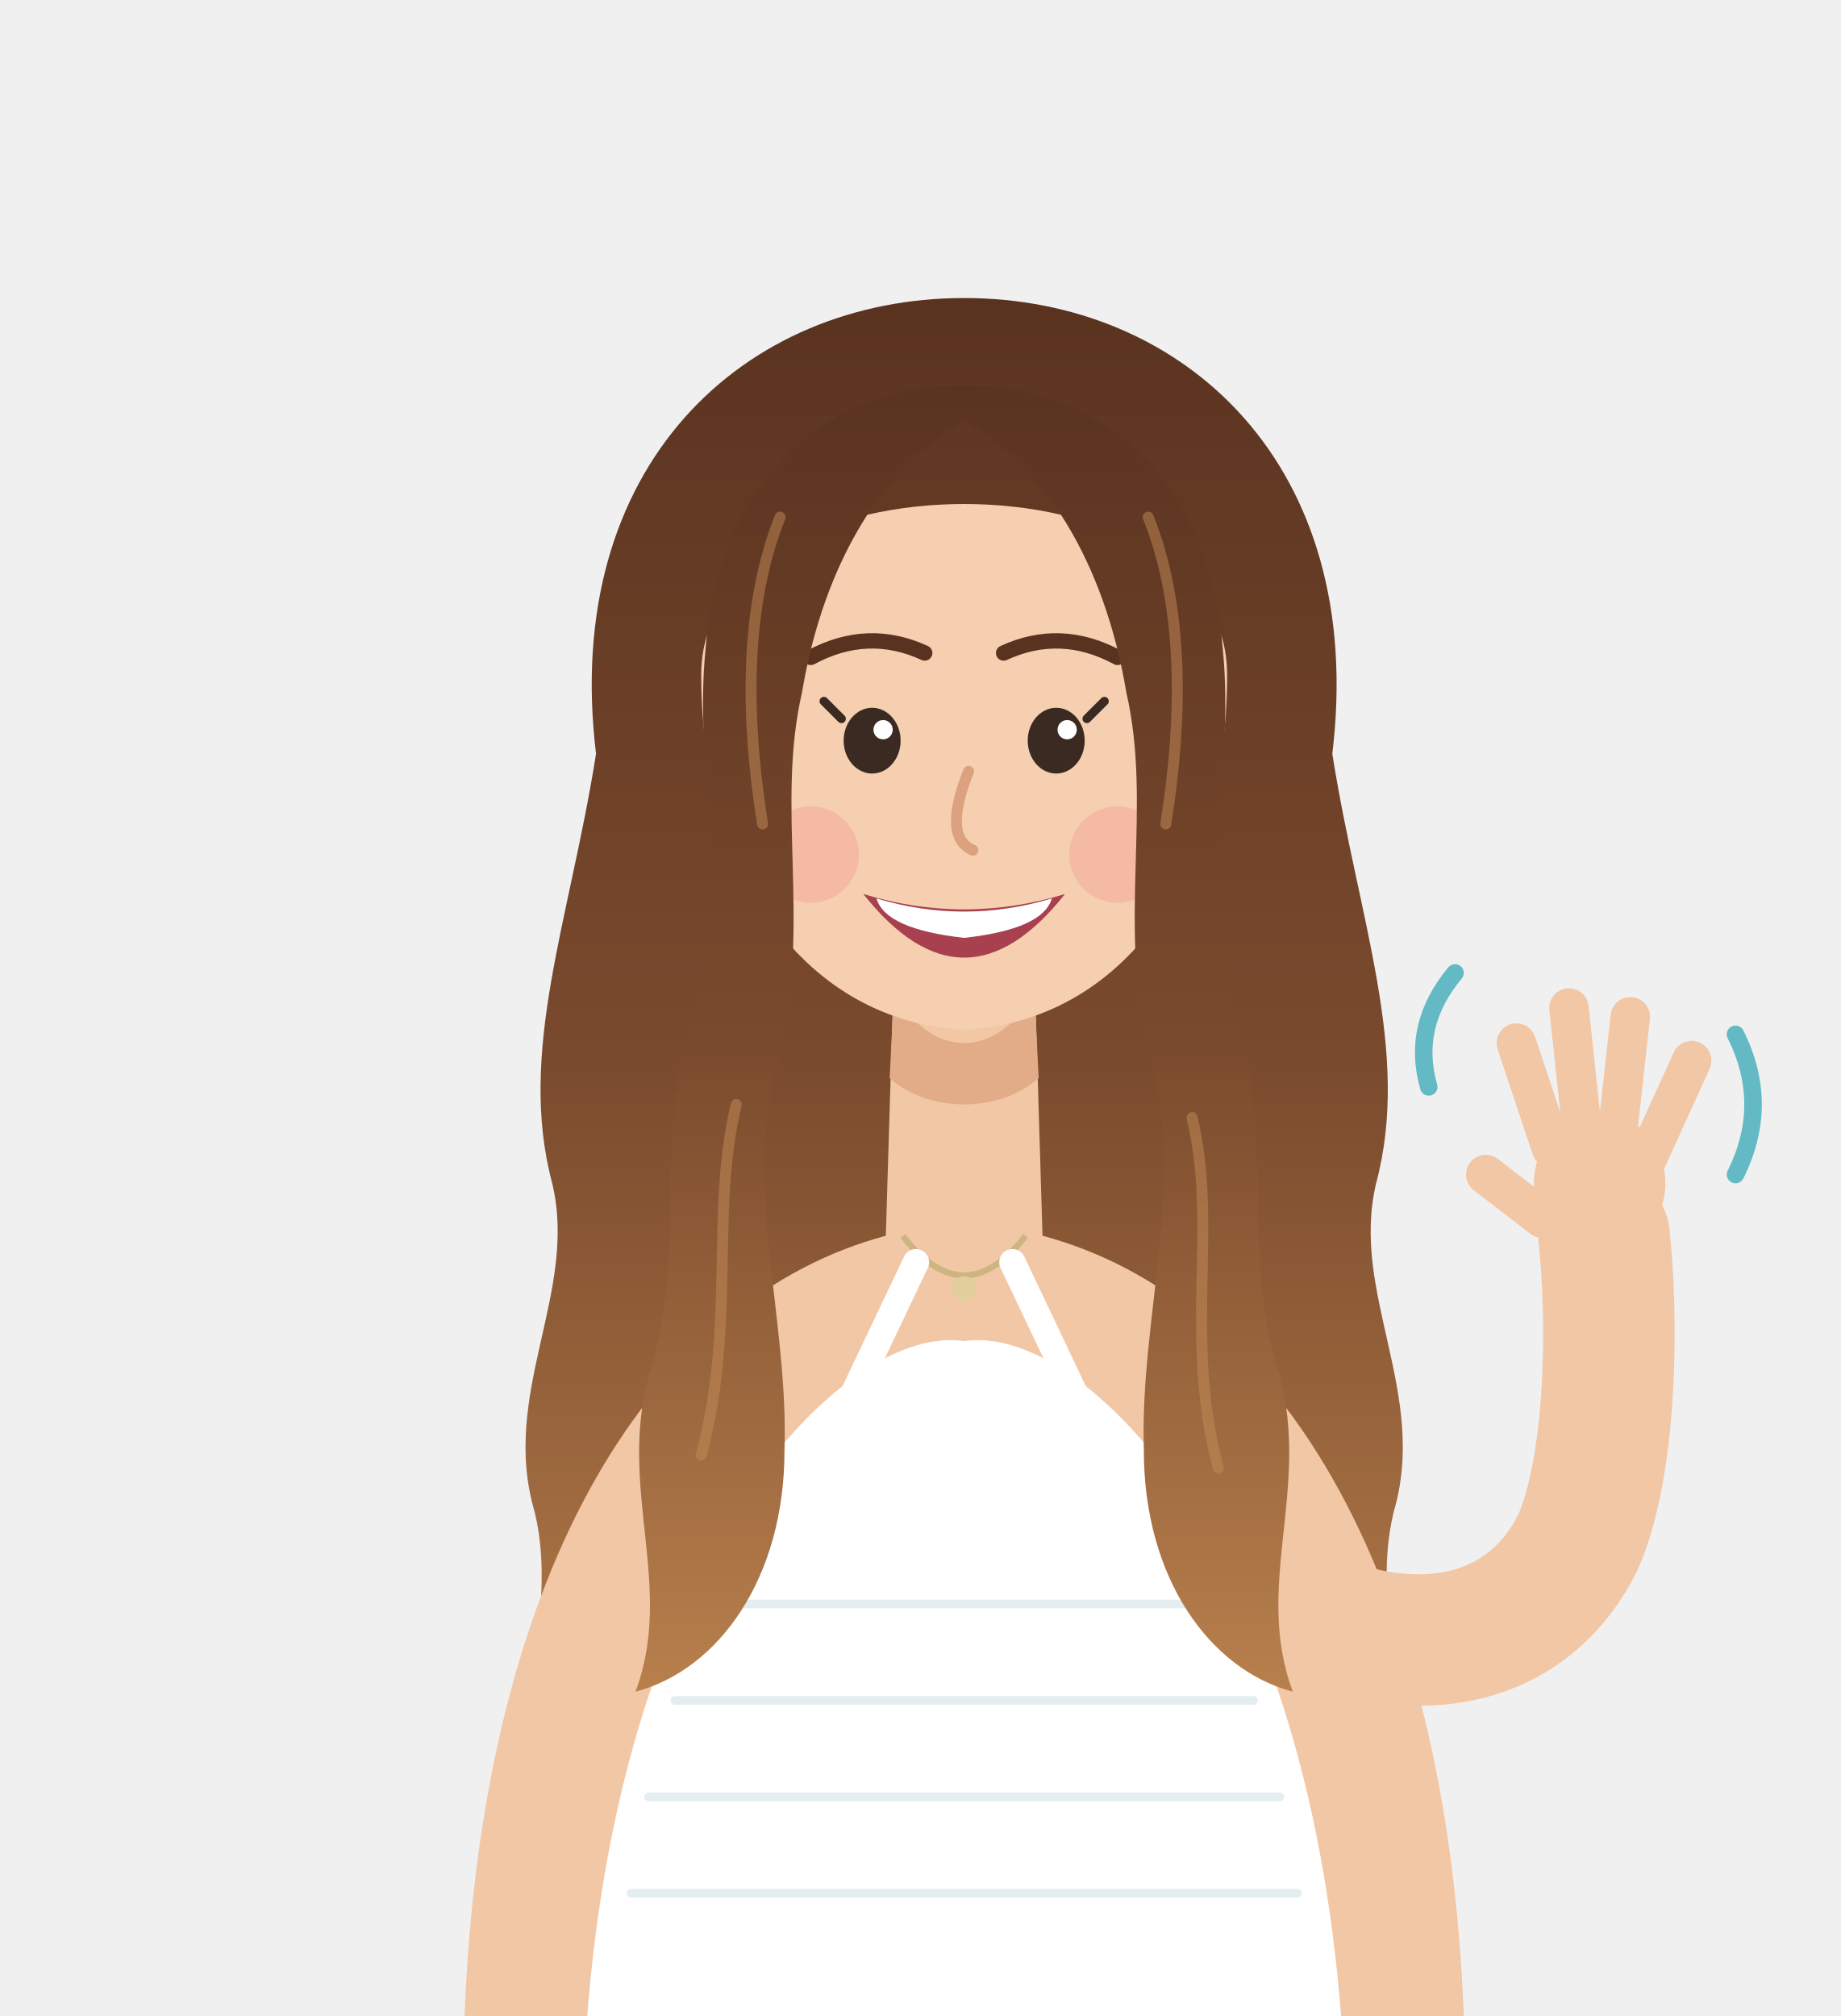
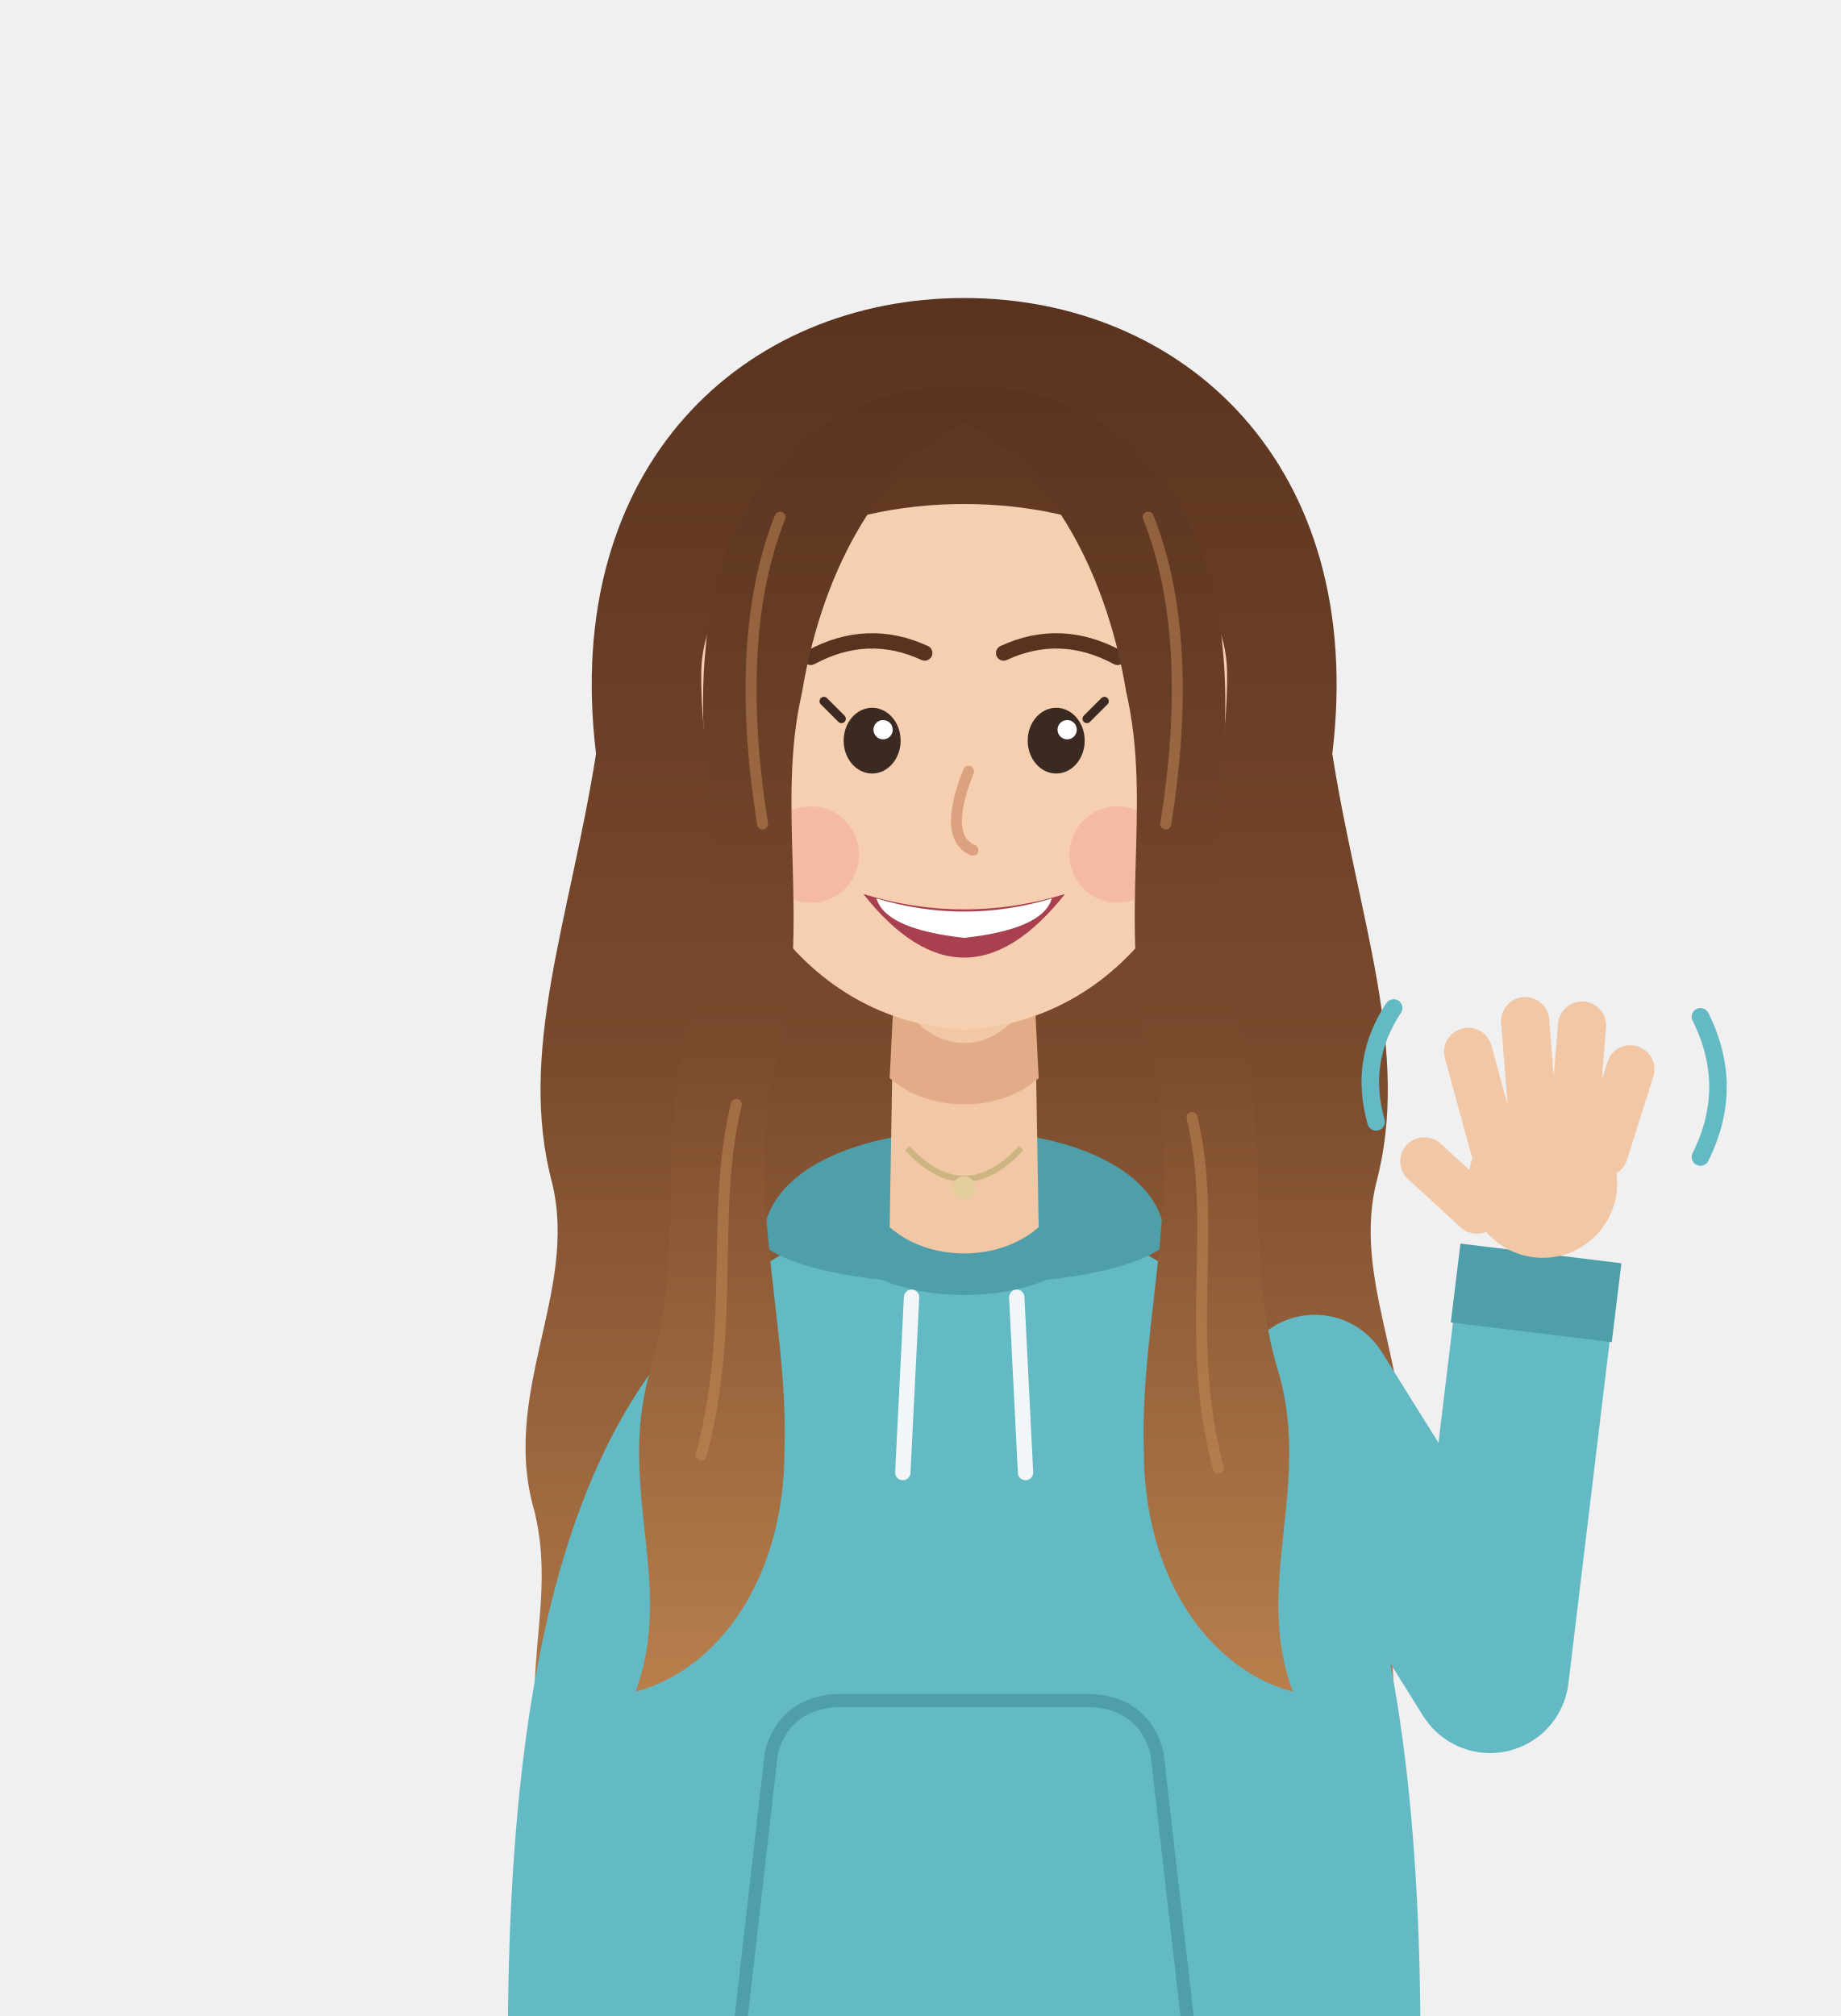
<svg xmlns="http://www.w3.org/2000/svg" viewBox="0 0 420 460">
  <defs>
    <linearGradient id="hair" x1="0" y1="0" x2="0" y2="1">
      <stop offset="0" stop-color="#5A3320" />
      <stop offset="0.5" stop-color="#7A4A2D" />
      <stop offset="1" stop-color="#B8804C" />
    </linearGradient>
  </defs>
  <path d="M136 172 C128 106 170 68 220 68 C270 68 312 106 304 172 C310 210 322 240 314 270 C308 295 326 318 318 345 C312 370 326 390 310 414 C292 404 282 382 278 358 L162 358 C158 382 148 404 130 414 C114 390 128 370 122 345 C114 318 132 295 126 270 C118 240 130 210 136 172 Z" fill="url(#hair)" />
-   <path d="M308 372 C330 378 350 372 360 352 C368 334 368 300 366 282" fill="none" stroke="#F2C7A5" stroke-width="30" stroke-linecap="round" stroke-linejoin="round" />
-   <g stroke="#F2C7A5" stroke-width="9" stroke-linecap="round">
-     <path d="M354 262 L346 238" />
-     <path d="M361 258 L358 230" />
-     <path d="M369 259 L372 232" />
-     <path d="M376 264 L386 242" />
-     <path d="M352 278 L339 268" />
-   </g>
-   <ellipse cx="365" cy="270" rx="15" ry="16" fill="#F2C7A5" />
-   <g fill="none" stroke="#64BAC4" stroke-width="4" stroke-linecap="round">
-     <path d="M396 236 Q404 252 396 268" />
-     <path d="M332 222 Q322 234 326 248" />
-   </g>
-   <path d="M106 460 C110 356 150 296 202 282 L238 282 C290 296 330 356 334 460 Z" fill="#F2C7A5" />
-   <path d="M204 220 L236 220 L238 286 C229 293 211 293 202 286 Z" fill="#F2C7A5" />
+   <path d="M116 480 C114 360 138 300 192 280 L248 280 C302 300 326 360 324 480 Z" fill="#64BAC4" />
+   <path d="M174 284 C174 266 198 258 220 258 C242 258 266 266 266 284 C252 296 188 296 174 284 Z" fill="#4E9FA9" />
+   <path d="M204 220 L236 220 L237 280 C228 288 212 288 203 280 Z" fill="#F2C7A5" />
  <path d="M204 226 C212 242 228 242 236 226 L237 246 C228 254 212 254 203 246 Z" fill="#E2AC88" />
-   <path d="M206 282 Q220 300 234 282" fill="none" stroke="#CDB582" stroke-width="1.4" />
-   <circle cx="220" cy="294" r="2.8" fill="#E2CF9C" />
-   <path d="M172 338 C188 316 206 304 220 306 C234 304 252 316 268 338 C288 366 302 408 306 460 L134 460 C138 408 152 366 172 338 Z" fill="#FFFFFF" />
-   <path d="M190 328 L209 288 M250 328 L231 288" stroke="#FFFFFF" stroke-width="6" stroke-linecap="round" />
-   <g stroke="#E4EEF0" stroke-width="2" stroke-linecap="round">
-     <path d="M162 366 H278" />
-     <path d="M154 388 H286" />
-     <path d="M148 410 H292" />
-     <path d="M144 432 H296" />
-   </g>
+   <path d="M207 262 Q220 276 233 262" fill="none" stroke="#CDB582" stroke-width="1.4" />
+   <circle cx="220" cy="271" r="2.6" fill="#E2CF9C" />
+   <path d="M194 284 C204 296 236 296 246 284" fill="none" stroke="#4E9FA9" stroke-width="5" stroke-linecap="round" />
+   <path d="M208 296 L206 336 M232 296 L234 336" stroke="#F1F7F8" stroke-width="3.5" stroke-linecap="round" />
+   <path d="M168 470 L176 400 C178 392 184 388 192 388 H248 C256 388 262 392 264 400 L272 470" fill="none" stroke="#4E9FA9" stroke-width="3" stroke-linecap="round" stroke-linejoin="round" />
+   <path d="M300 318 L340 382 L349.4 304" fill="none" stroke="#64BAC4" stroke-width="36" stroke-linecap="round" stroke-linejoin="round" />
+   <path d="M349.4 304 L351.6 286" stroke="#4E9FA9" stroke-width="37" stroke-linecap="butt" />
  <path d="M160 154 C160 102 280 102 280 154 C280 200 256 233 220 235 C184 233 160 200 160 154 Z" fill="#F5CFAF" />
  <circle cx="185" cy="195" r="11" fill="#F08A8A" opacity="0.3" />
  <circle cx="255" cy="195" r="11" fill="#F08A8A" opacity="0.3" />
  <path d="M185 150 Q198 143 211 149 M229 149 Q242 143 255 150" fill="none" stroke="#5A3320" stroke-width="3.5" stroke-linecap="round" />
  <ellipse cx="199" cy="169" rx="6.5" ry="7.5" fill="#3A2A22" />
  <ellipse cx="241" cy="169" rx="6.5" ry="7.5" fill="#3A2A22" />
  <circle cx="201.5" cy="166.5" r="2.2" fill="#FFFFFF" />
  <circle cx="243.5" cy="166.5" r="2.2" fill="#FFFFFF" />
  <path d="M190 178 Q199 183 208 178 M232 178 Q241 183 250 178" fill="none" stroke="#F5CFAF" stroke-width="4" stroke-linecap="round" />
  <path d="M192 164 L188 160 M248 164 L252 160" stroke="#3A2A22" stroke-width="2" stroke-linecap="round" />
  <path d="M221 176 Q215 191 222 194" fill="none" stroke="#DCA27F" stroke-width="2.5" stroke-linecap="round" />
  <path d="M197 204 Q220 233 243 204 Q220 211 197 204 Z" fill="#A9404F" />
  <path d="M200 205 Q220 211 240 205 Q238 212 220 214 Q202 212 200 205 Z" fill="#FFFFFF" />
  <path d="M220 88 C186 88 164 112 161 148 C158 178 168 202 158 232 C149 258 157 286 148 314 C141 340 154 362 145 386 C164 381 179 360 179 331 C180 300 169 270 178 240 C185 210 177 184 183 158 C188 128 202 106 220 96 Z" fill="url(#hair)" />
  <path d="M220 88 C254 88 276 112 279 148 C282 178 272 202 282 232 C291 258 283 286 292 314 C299 340 286 362 295 386 C276 381 261 360 261 331 C260 300 271 270 262 240 C255 210 263 184 257 158 C252 128 238 106 220 96 Z" fill="url(#hair)" />
  <g fill="none" stroke="#C48C57" stroke-width="2.5" stroke-linecap="round" opacity="0.5">
    <path d="M178 118 C170 138 170 163 174 188" />
    <path d="M168 252 C162 277 168 302 160 332" />
    <path d="M262 118 C270 138 270 163 266 188" />
    <path d="M272 255 C278 280 270 305 278 335" />
  </g>
+   <g stroke="#F2C7A5" stroke-width="11" stroke-linecap="round">
+     <path d="M341 262 L335 240" />
+     <path d="M350 258 L348 233" />
+     <path d="M359 258 L361 234" />
+     <path d="M366 263 L372 244" />
+     <path d="M337 276 L325 265" />
+   </g>
+   <ellipse cx="352" cy="270" rx="17" ry="17" fill="#F2C7A5" />
+   <g fill="none" stroke="#64BAC4" stroke-width="4" stroke-linecap="round">
+     <path d="M388 232 Q396 248 388 264" />
+     <path d="M318 230 Q310 242 314 256" />
+   </g>
</svg>
